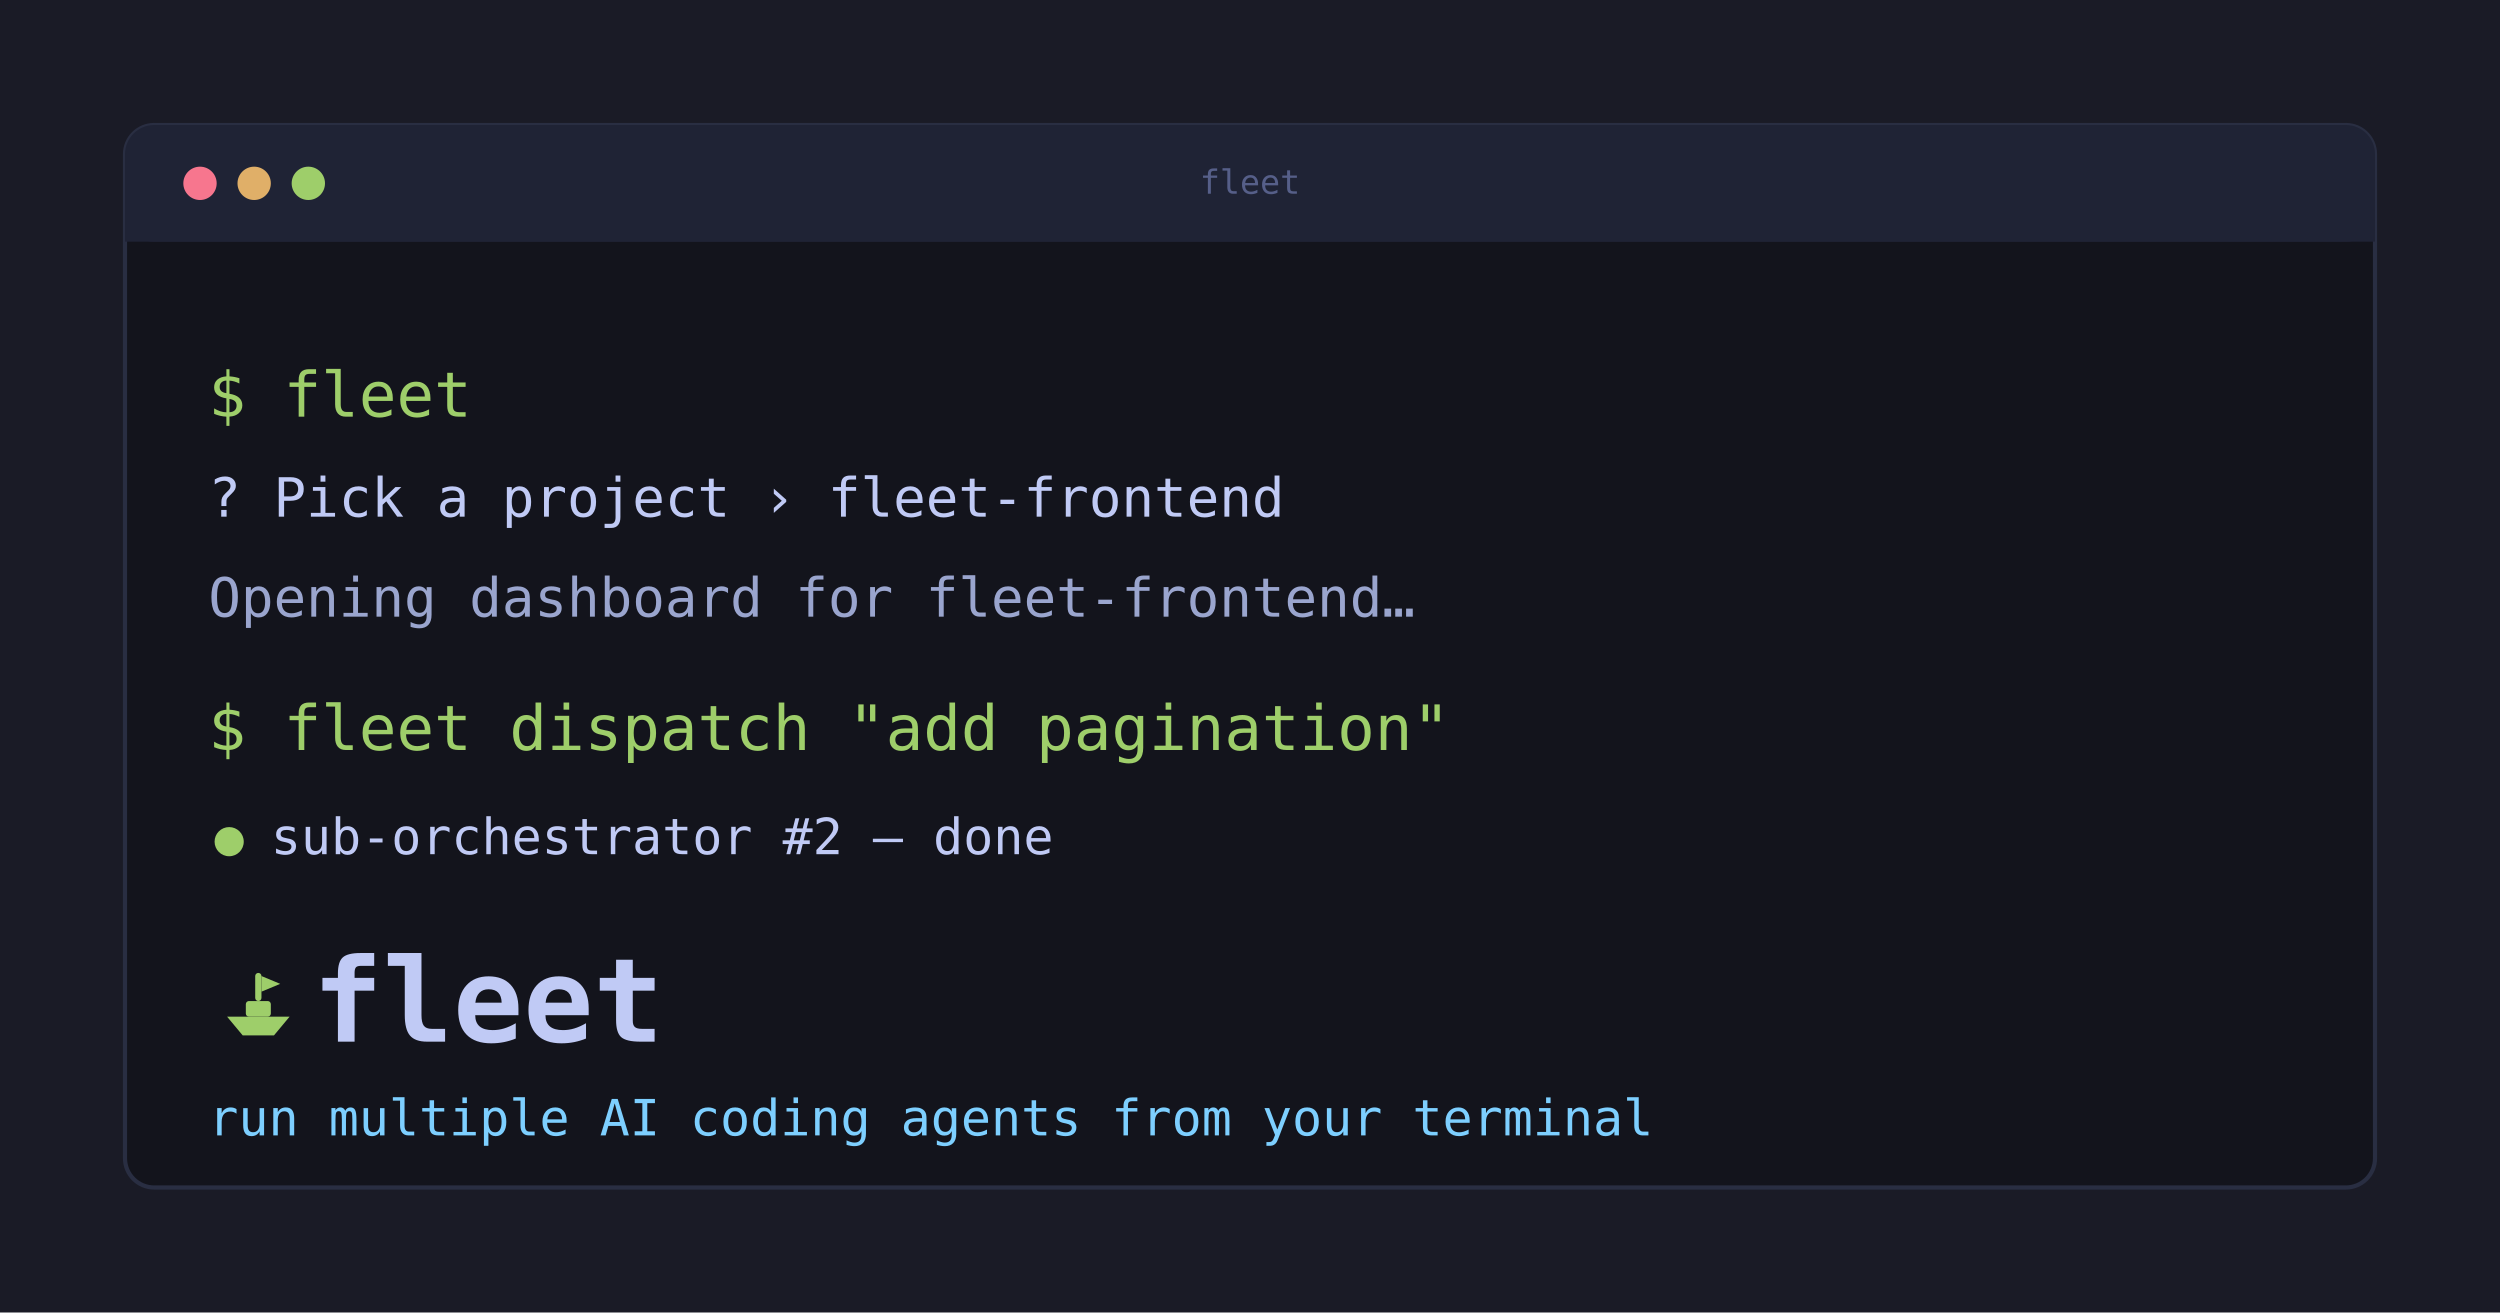
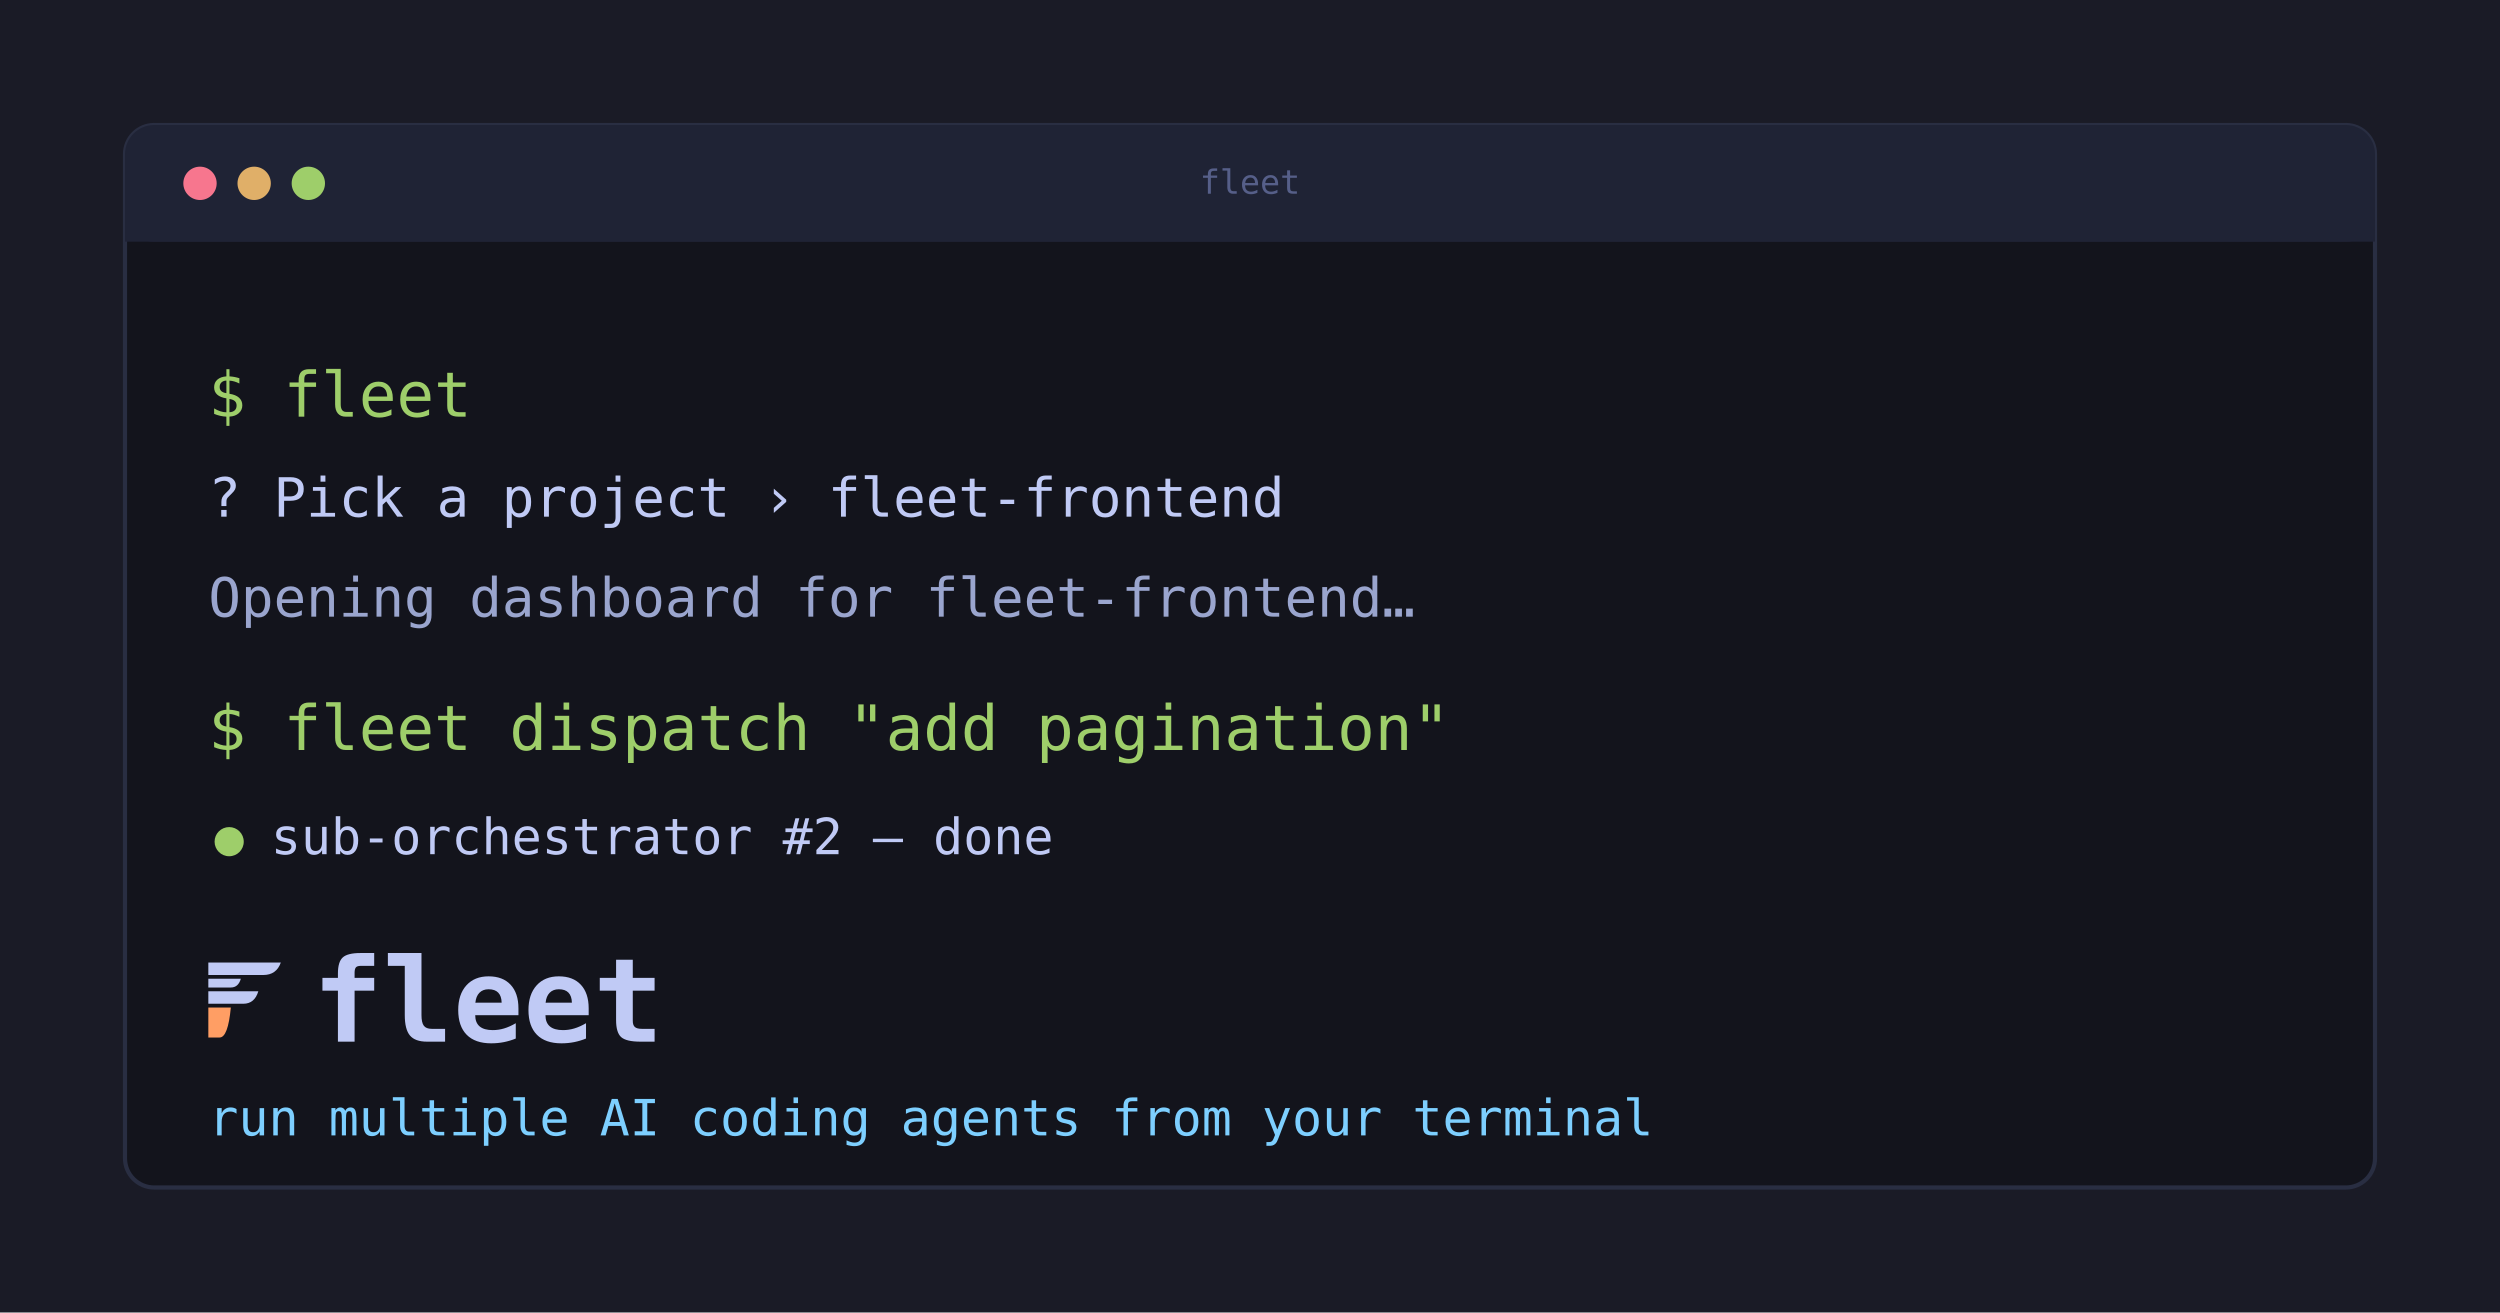
<svg xmlns="http://www.w3.org/2000/svg" width="1200" height="630" viewBox="0 0 1200 630">
  <rect width="1200" height="630" fill="#1a1b26" />
  <rect x="60" y="60" width="1080" height="510" rx="14" fill="#13141c" stroke="#292e42" stroke-width="2" />
  <rect x="60" y="60" width="1080" height="56" rx="14" fill="#1f2335" />
  <rect x="60" y="102" width="1080" height="14" fill="#1f2335" />
  <circle cx="96" cy="88" r="8" fill="#f7768e" />
  <circle cx="122" cy="88" r="8" fill="#e0af68" />
  <circle cx="148" cy="88" r="8" fill="#9ece6a" />
  <text x="600" y="93" text-anchor="middle" font-family="Consolas, Menlo, monospace" font-size="16" fill="#565f89">fleet</text>
  <text x="100" y="200" font-family="Consolas, Menlo, monospace" font-size="30" fill="#9ece6a">$ fleet</text>
  <text x="100" y="248" font-family="Consolas, Menlo, monospace" font-size="26" fill="#c0caf5">? Pick a project › fleet-frontend</text>
  <text x="100" y="296" font-family="Consolas, Menlo, monospace" font-size="26" fill="#9aa5ce">Opening dashboard for fleet-frontend…</text>
  <text x="100" y="360" font-family="Consolas, Menlo, monospace" font-size="30" fill="#9ece6a">$ fleet dispatch "add pagination"</text>
  <circle cx="110" cy="404" r="7" fill="#9ece6a" />
  <text x="130" y="410" font-family="Consolas, Menlo, monospace" font-size="24" fill="#c0caf5">sub-orchestrator #2 — done</text>
-   <g transform="translate(100, 458)" fill="#9ece6a">
-     <rect x="22.5" y="9" width="3" height="13.5" rx="1.5" />
-     <path d="M25.5 10.5 L34.5 14.25 L25.5 18 Z" />
-     <rect x="18" y="22.5" width="12" height="7.5" rx="1.5" />
-     <path d="M9 30 L39 30 L31.5 39 L16.5 39 Z" />
+   <g transform="translate(83.2, 451.2) scale(0.6)">
+     <path d="M28,18 L86,18 Q82.5,28 72,28 L28,28 L28,18 Z" fill="#c0caf5" />
+     <path d="M28,31 L54,31 Q52.0,38 46,38 L28,38 L28,31 Z" fill="#c0caf5" />
+     <path d="M28,41 L68,41 Q65.0,51 56,51 L28,51 L28,41 Z" fill="#c0caf5" />
+     <path d="M28,54 L46,54 Q43.75,78 37,78 L28,78 L28,54 Z" fill="#ff9e64" />
  </g>
  <text x="150" y="500" font-family="Consolas, Menlo, monospace" font-weight="700" font-size="56" fill="#c0caf5">fleet</text>
  <text x="100" y="545" font-family="Consolas, Menlo, monospace" font-size="24" fill="#7dcfff">run multiple AI coding agents from your terminal</text>
</svg>
